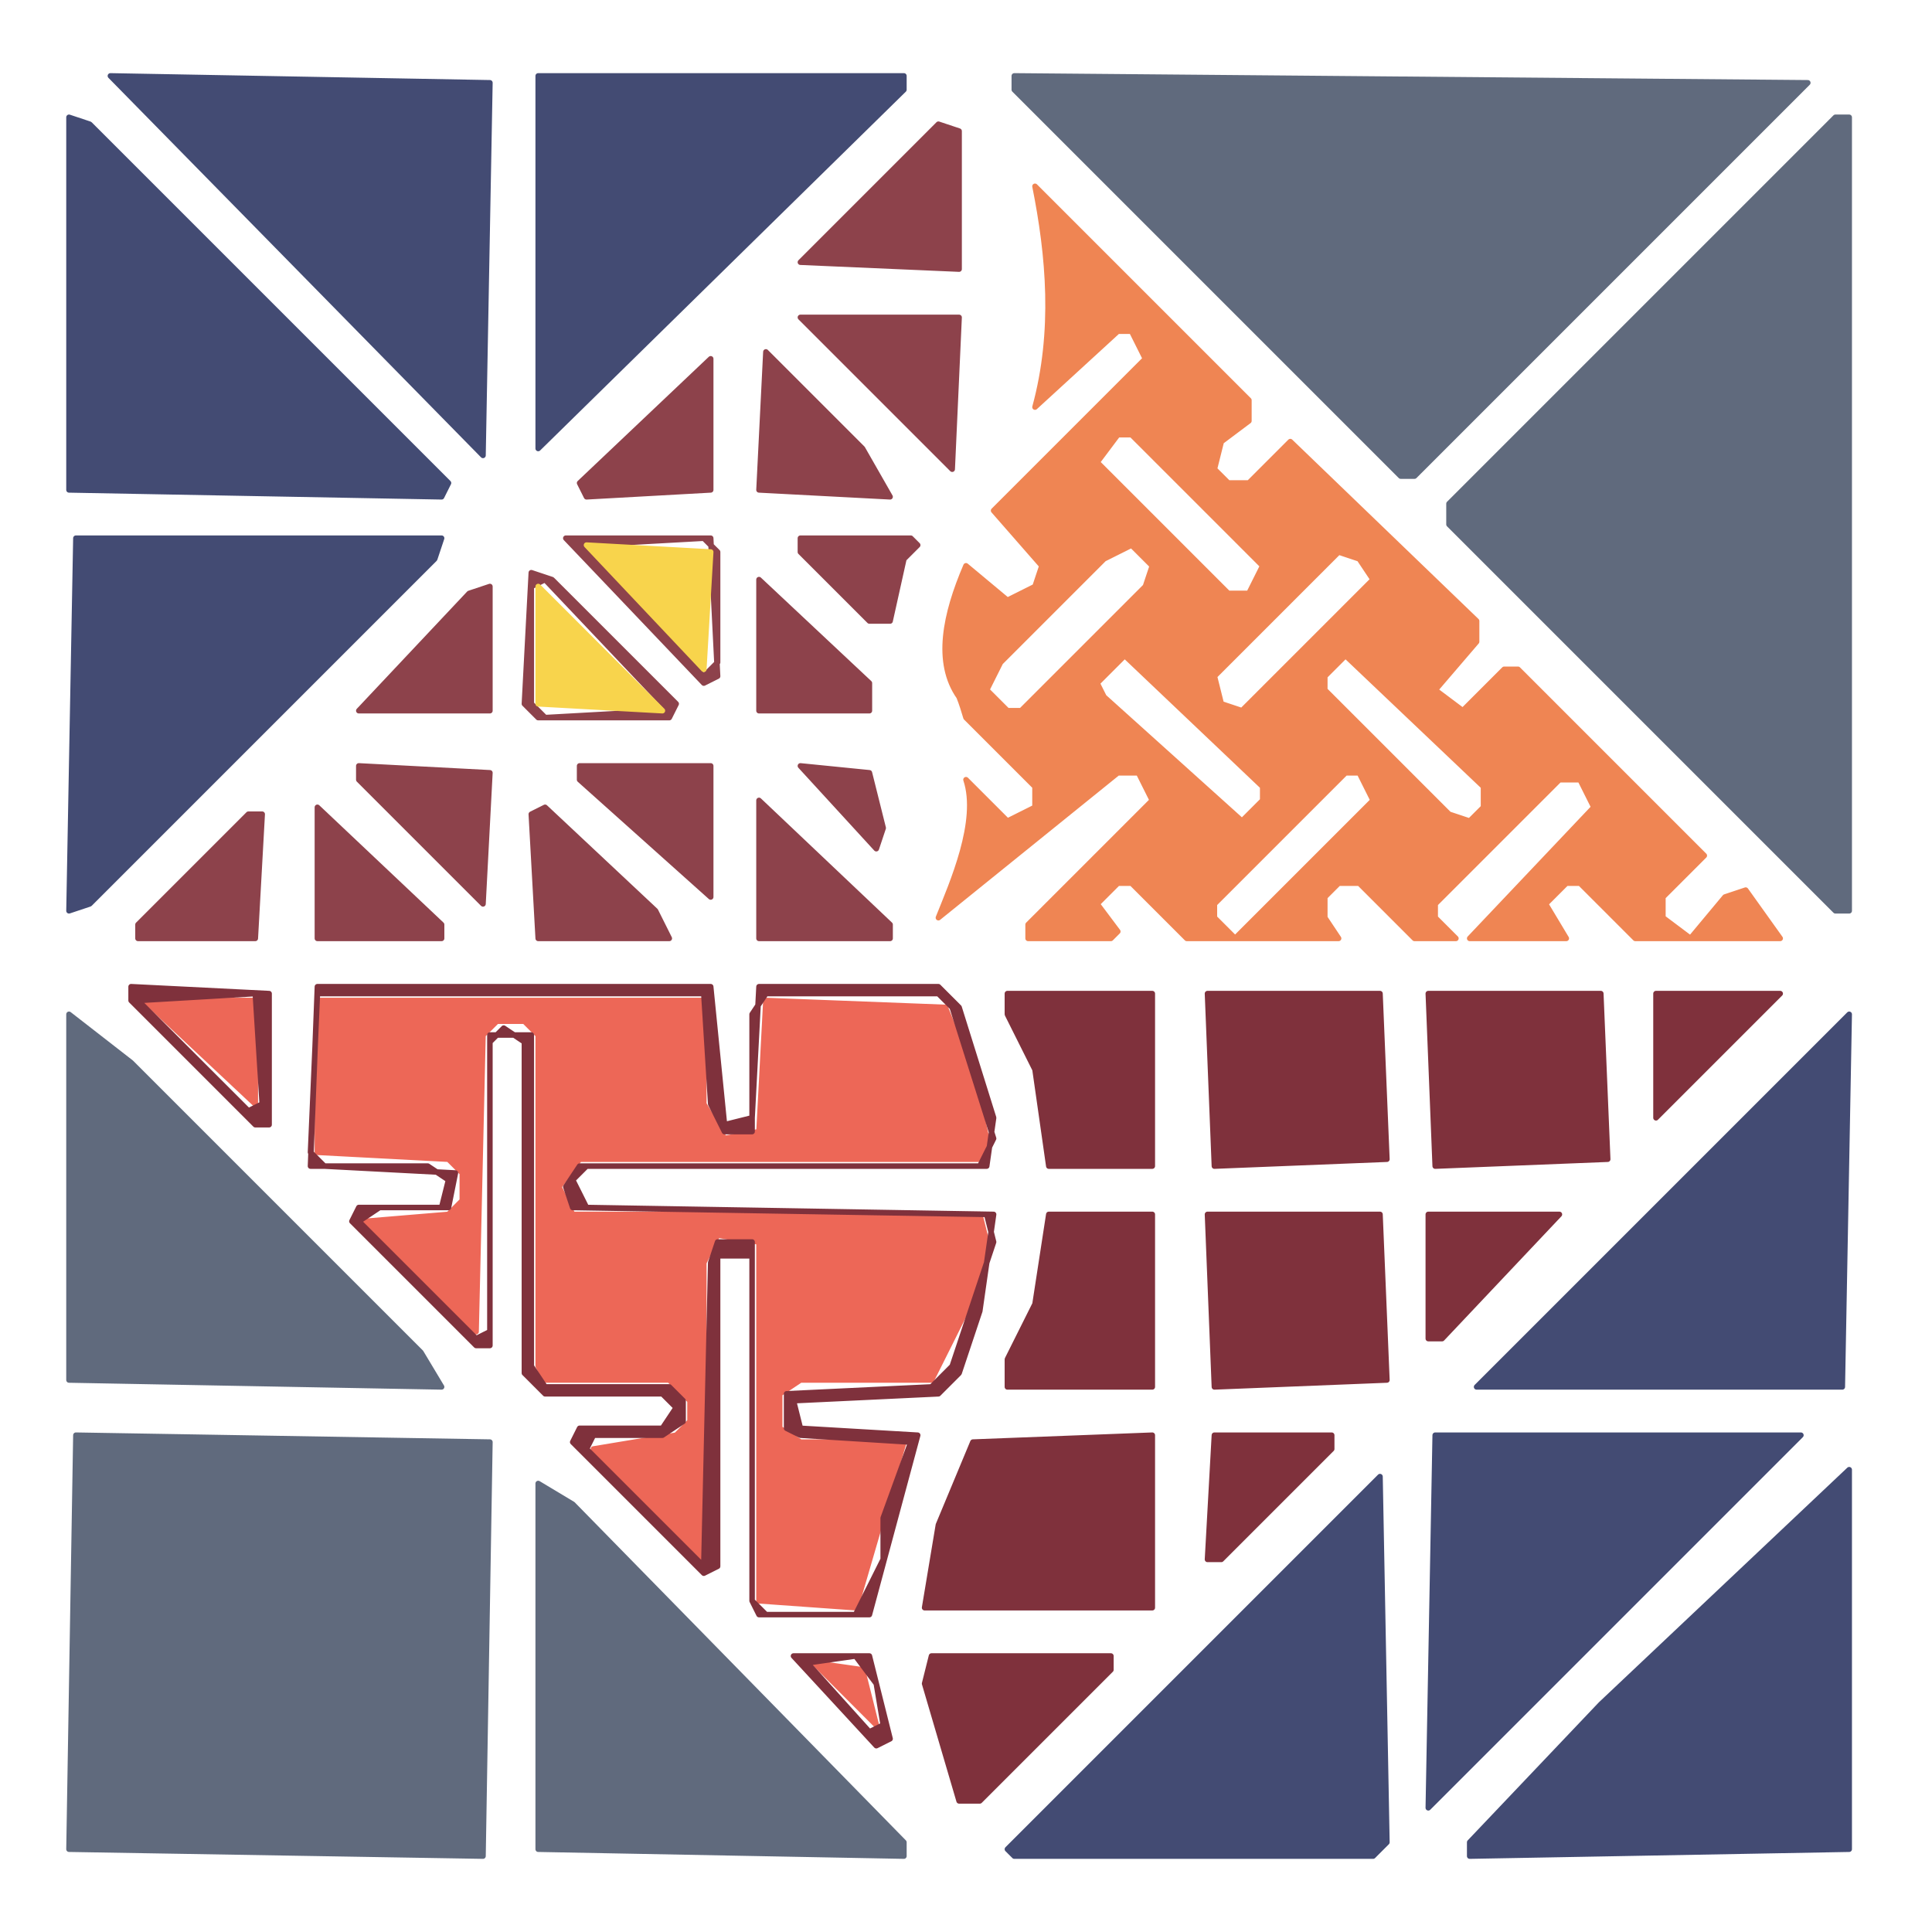
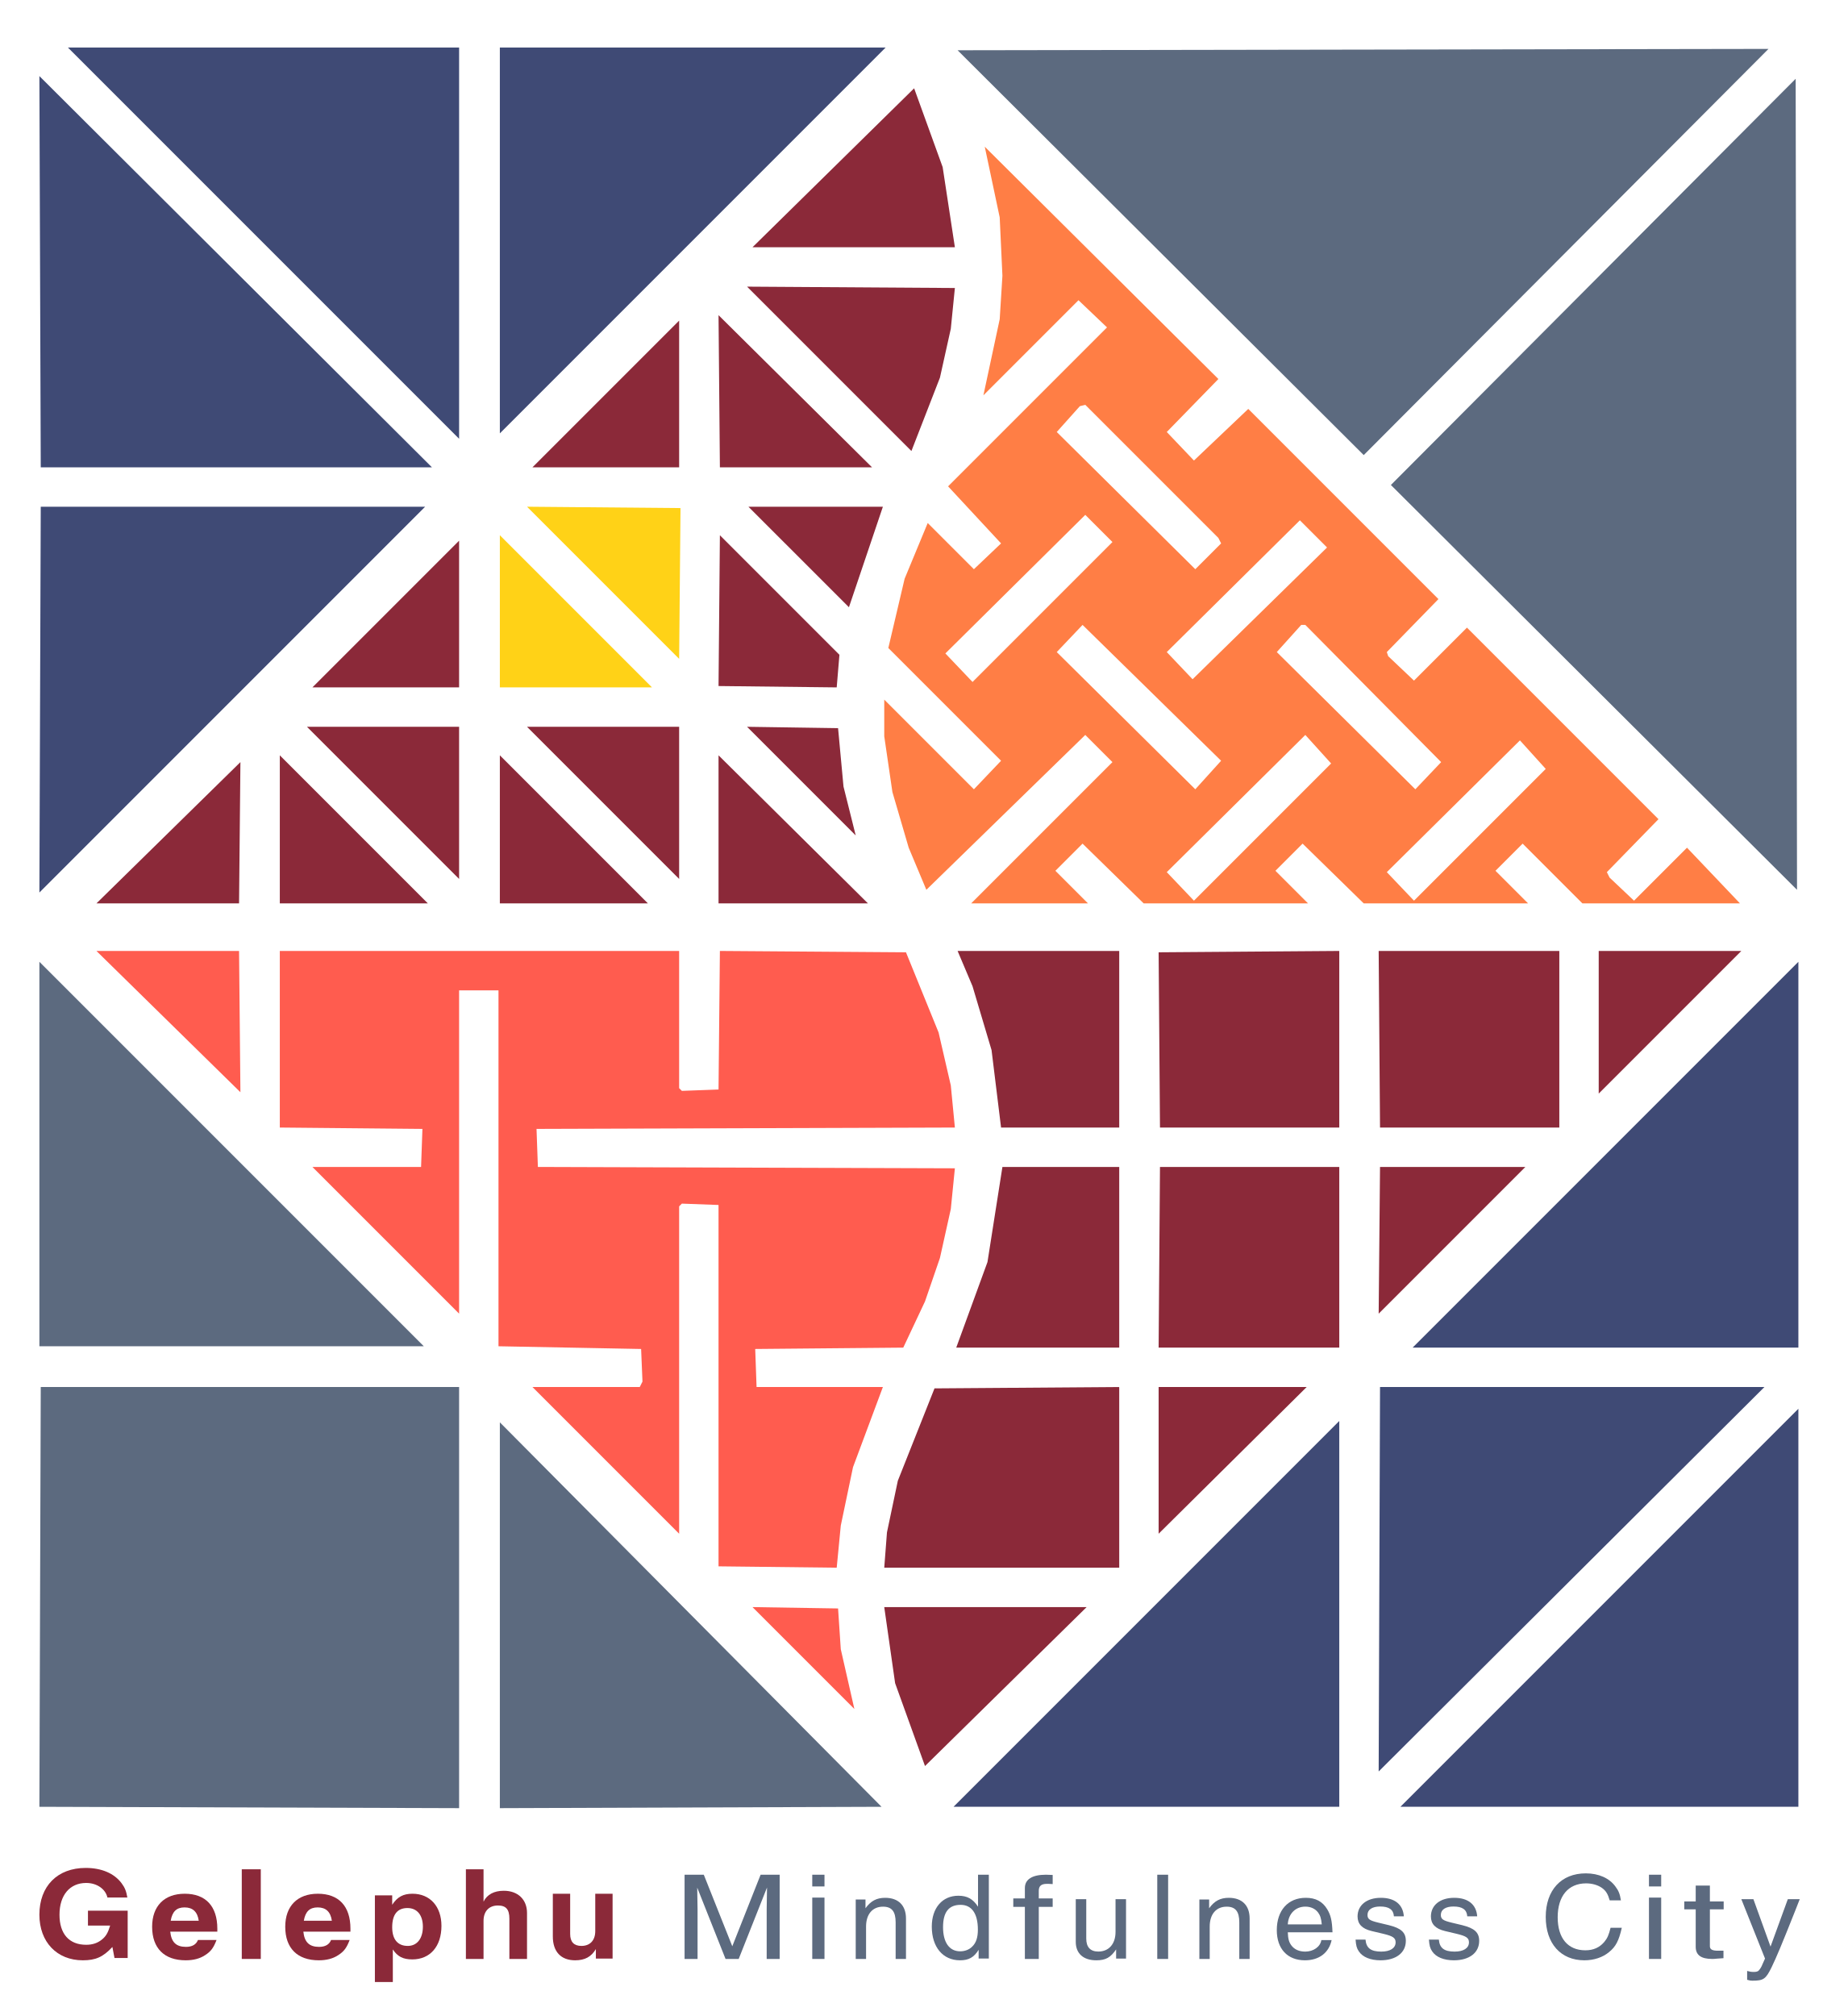
- <svg xmlns="http://www.w3.org/2000/svg" width="400" height="400" viewBox="60 60 280 280">
+ <svg xmlns="http://www.w3.org/2000/svg" width="1360" height="1484" viewBox="0 0 1360 1484" role="img" aria-labelledby="title desc">
  <style>
-   #emblem path { fill-opacity: 1; }
-   #wordmark { display: none; }
+   .piece { vector-effect: non-scaling-stroke; transform-box: fill-box; transform-origin: center; }
+   .navy { fill:#3F4A75; }
+   .slate { fill:#5C6A7F; }
+   .burgundy { fill:#8B2939; }
+   .orange { fill:#FF7E45; }
+   .coral { fill:#FF5C4F; }
+   .yellow { fill:#FFD217; }
+   #mark .piece, #wordmark .piece { transition: opacity .35s ease, transform .35s ease; }
</style>
-   <g id="background">
-     <rect id="background-black" x="0" y="0" width="400" height="400" fill="none" />
+   <g id="mark" aria-label="symbol">
+     <path id="mark-piece-01" class="piece navy" data-color="navy" d="M 50 35 L 338 323 L 338 35 Z" fill-rule="evenodd" />
+     <path id="mark-piece-02" class="piece navy" data-color="navy" d="M 652 35 L 368 35 L 368 319 Z" fill-rule="evenodd" />
+     <path id="mark-piece-03" class="piece burgundy" data-color="burgundy" d="M 673 65 L 554 182 L 703 182 L 694 123 Z" fill-rule="evenodd" />
+     <path id="mark-piece-04" class="piece slate" data-color="slate" d="M 705 37 L 1004 335 L 1302 36 Z" fill-rule="evenodd" />
+     <path id="mark-piece-05" class="piece navy" data-color="navy" d="M 29 56 L 30 344 L 318 344 Z" fill-rule="evenodd" />
+     <path id="mark-piece-06" class="piece burgundy" data-color="burgundy" d="M 550 211 L 671 332 L 692 278 L 700 242 L 703 212 Z" fill-rule="evenodd" />
+     <path id="mark-piece-07" class="piece yellow" data-color="yellow" d="M 388 373 L 500 485 L 501 374 Z" fill-rule="evenodd" />
+     <path id="mark-piece-08" class="piece burgundy" data-color="burgundy" d="M 500 236 L 392 344 L 500 344 Z" fill-rule="evenodd" />
+     <path id="mark-piece-09" class="piece burgundy" data-color="burgundy" d="M 529 232 L 530 344 L 642 344 Z" fill-rule="evenodd" />
+     <path id="mark-piece-10" class="piece burgundy" data-color="burgundy" d="M 551 373 L 625 447 L 650 373 Z" fill-rule="evenodd" />
+     <path id="mark-piece-11" class="piece slate" data-color="slate" d="M 1322 58 L 1024 357 L 1323 655 Z" fill-rule="evenodd" />
+     <path id="mark-piece-12" class="piece navy" data-color="navy" d="M 313 373 L 30 373 L 29 657 Z" fill-rule="evenodd" />
+     <path id="mark-piece-13" class="piece burgundy" data-color="burgundy" d="M 338 398 L 230 506 L 338 506 Z" fill-rule="evenodd" />
+     <path id="mark-piece-14" class="piece yellow" data-color="yellow" d="M 368 394 L 368 506 L 480 506 Z" fill-rule="evenodd" />
+     <path id="mark-piece-15" class="piece burgundy" data-color="burgundy" d="M 530 394 L 529 505 L 616 506 L 618 482 Z" fill-rule="evenodd" />
+     <path id="mark-piece-16" class="piece orange" data-color="orange" d="M 725 108 L 736 160 L 738 203 L 736 235 L 724 291 L 794 221 L 815 241 L 698 358 L 737 400 L 717 419 L 683 385 L 666 426 L 654 477 L 737 560 L 717 581 L 651 515 L 651 542 L 657 583 L 669 624 L 682 655 L 799 541 L 819 561 L 715 665 L 801 665 L 777 641 L 797 621 L 842 665 L 963 665 L 939 641 L 959 621 L 1004 665 L 1125 665 L 1101 641 L 1121 621 L 1165 665 L 1281 665 L 1242 624 L 1203 663 L 1185 646 L 1183 642 L 1221 603 L 1080 462 L 1041 501 L 1022 483 L 1021 480 L 1059 441 L 919 301 L 879 339 L 859 318 L 897 279 Z M 1119 545 L 1138 566 L 1041 663 L 1021 642 Z M 961 541 L 980 562 L 879 663 L 859 642 Z M 958 460 L 961 460 L 1061 561 L 1042 581 L 940 480 Z M 797 460 L 899 560 L 880 581 L 778 480 Z M 957 383 L 977 403 L 878 500 L 859 480 Z M 799 379 L 819 399 L 716 502 L 696 481 Z M 795 299 L 799 298 L 897 396 L 899 400 L 880 419 L 778 318 Z" fill-rule="evenodd" />
+     <path id="mark-piece-17" class="piece burgundy" data-color="burgundy" d="M 177 561 L 71 665 L 176 665 Z" fill-rule="evenodd" />
+     <path id="mark-piece-18" class="piece burgundy" data-color="burgundy" d="M 206 556 L 206 665 L 315 665 Z" fill-rule="evenodd" />
+     <path id="mark-piece-19" class="piece burgundy" data-color="burgundy" d="M 226 535 L 338 647 L 338 535 Z" fill-rule="evenodd" />
+     <path id="mark-piece-20" class="piece burgundy" data-color="burgundy" d="M 368 556 L 368 665 L 477 665 Z" fill-rule="evenodd" />
+     <path id="mark-piece-21" class="piece burgundy" data-color="burgundy" d="M 388 535 L 500 647 L 500 535 Z" fill-rule="evenodd" />
+     <path id="mark-piece-22" class="piece burgundy" data-color="burgundy" d="M 529 556 L 529 665 L 639 665 Z" fill-rule="evenodd" />
+     <path id="mark-piece-23" class="piece burgundy" data-color="burgundy" d="M 550 535 L 630 615 L 621 579 L 617 536 Z" fill-rule="evenodd" />
+     <path id="mark-piece-24" class="piece coral" data-color="coral" d="M 71 700 L 177 804 L 176 700 Z" fill-rule="evenodd" />
+     <path id="mark-piece-25" class="piece burgundy" data-color="burgundy" d="M 705 700 L 716 726 L 730 773 L 737 830 L 824 830 L 824 700 Z" fill-rule="evenodd" />
+     <path id="mark-piece-26" class="piece burgundy" data-color="burgundy" d="M 853 701 L 854 830 L 986 830 L 986 700 Z" fill-rule="evenodd" />
+     <path id="mark-piece-27" class="piece burgundy" data-color="burgundy" d="M 1015 700 L 1016 830 L 1148 830 L 1148 700 Z" fill-rule="evenodd" />
+     <path id="mark-piece-28" class="piece burgundy" data-color="burgundy" d="M 1282 700 L 1177 700 L 1177 805 Z" fill-rule="evenodd" />
+     <path id="mark-piece-29" class="piece slate" data-color="slate" d="M 29 708 L 29 991 L 312 991 Z" fill-rule="evenodd" />
+     <path id="mark-piece-30" class="piece coral" data-color="coral" d="M 206 700 L 206 830 L 311 831 L 310 859 L 230 859 L 338 967 L 338 729 L 367 729 L 367 991 L 472 993 L 473 1017 L 471 1021 L 392 1021 L 500 1129 L 500 888 L 502 886 L 529 887 L 529 1153 L 616 1154 L 619 1123 L 628 1080 L 650 1021 L 557 1021 L 556 993 L 665 992 L 681 958 L 692 926 L 700 890 L 703 860 L 396 859 L 395 831 L 703 830 L 700 799 L 691 760 L 667 701 L 530 700 L 529 802 L 502 803 L 500 801 L 500 700 Z" fill-rule="evenodd" />
+     <path id="mark-piece-31" class="piece burgundy" data-color="burgundy" d="M 1123 859 L 1016 859 L 1015 967 Z" fill-rule="evenodd" />
+     <path id="mark-piece-32" class="piece navy" data-color="navy" d="M 1324 708 L 1040 992 L 1324 992 Z" fill-rule="evenodd" />
+     <path id="mark-piece-33" class="piece burgundy" data-color="burgundy" d="M 738 859 L 727 929 L 704 992 L 824 992 L 824 859 Z" fill-rule="evenodd" />
+     <path id="mark-piece-34" class="piece burgundy" data-color="burgundy" d="M 854 859 L 853 992 L 986 992 L 986 859 Z" fill-rule="evenodd" />
+     <path id="mark-piece-35" class="piece burgundy" data-color="burgundy" d="M 688 1022 L 661 1090 L 653 1128 L 651 1154 L 824 1154 L 824 1021 Z" fill-rule="evenodd" />
+     <path id="mark-piece-36" class="piece burgundy" data-color="burgundy" d="M 853 1129 L 962 1021 L 853 1021 Z" fill-rule="evenodd" />
+     <path id="mark-piece-37" class="piece navy" data-color="navy" d="M 1299 1021 L 1016 1021 L 1015 1304 Z" fill-rule="evenodd" />
+     <path id="mark-piece-38" class="piece slate" data-color="slate" d="M 30 1021 L 29 1330 L 338 1331 L 338 1021 Z" fill-rule="evenodd" />
+     <path id="mark-piece-39" class="piece slate" data-color="slate" d="M 368 1047 L 368 1331 L 649 1330 Z" fill-rule="evenodd" />
+     <path id="mark-piece-40" class="piece coral" data-color="coral" d="M 554 1183 L 629 1258 L 619 1214 L 617 1184 Z" fill-rule="evenodd" />
+     <path id="mark-piece-41" class="piece burgundy" data-color="burgundy" d="M 681 1300 L 800 1183 L 651 1183 L 659 1239 Z" fill-rule="evenodd" />
+     <path id="mark-piece-42" class="piece navy" data-color="navy" d="M 986 1046 L 702 1330 L 986 1330 Z" fill-rule="evenodd" />
+     <path id="mark-piece-43" class="piece navy" data-color="navy" d="M 1324 1037 L 1031 1330 L 1324 1330 Z" fill-rule="evenodd" />
  </g>
-   <g id="emblem">
-     <g id="emblem-gray" fill="#606A7D" stroke="#606A7D" stroke-width="0.8" stroke-linejoin="round" fill-rule="evenodd">
-       <path id="gray-001" d="M 207.00 71.00 L 207.00 73.00 L 263.00 129.00 L 265.00 129.00 L 322.00 72.00 Z" data-bbox="207,71,116,59" />
-       <path id="gray-002" d="M 326.00 77.00 L 270.00 133.00 L 270.00 136.00 L 326.00 192.00 L 328.00 192.00 L 328.00 77.00 Z" data-bbox="270,77,59,116" />
-       <path id="gray-003" d="M 70.00 207.00 L 70.00 260.00 L 124.00 261.00 L 121.00 256.00 L 79.00 214.00 Z" data-bbox="70,207,55,55" />
-       <path id="gray-004" d="M 71.00 268.00 L 70.00 328.00 L 130.00 329.00 L 131.00 269.00 Z" data-bbox="70,268,62,62" />
-       <path id="gray-005" d="M 138.00 275.00 L 138.00 328.00 L 191.00 329.00 L 191.00 327.00 L 143.00 278.00 Z" data-bbox="137,275,55,55" />
+   <g id="wordmark" aria-label="Gelephu Mindfulness City">
+     <g id="wordmark-gelephu" aria-label="Gelephu">
+       <g id="wordmark-gelephu-01" class="piece burgundy" data-char="G" transform="matrix(0.1183971 0 0 -0.08994709 24.7377 1441.291)">
+         <path d="M338 265H476C462 205 450 178 425 151C398 122 366 108 327 108C221 108 161 197 161 354C161 514 225 614 327 614C393 614 447 565 459 495H583C576 547 568 575 547 612C501 693 422 737 324 737C148 737 36 588 36 354C36 131 145 -19 306 -19C386 -19 432 8 490 90L503 0H585V387H338Z" />
+       </g>
+       <g id="wordmark-gelephu-02" class="piece burgundy" data-char="e" transform="matrix(0.115942 0 0 -0.0875 109.7971 1441.775)">
+         <path d="M310 157C299 119 273 99 234 99C172 99 141 138 134 227H433V252C433 441 359 546 226 546C96 546 19 442 19 268C19 88 96 -14 232 -14C281 -14 322 0 355 29C392 60 409 91 428 157ZM137 319C147 396 174 431 225 431C277 431 307 394 315 319Z" />
+       </g>
+       <g id="wordmark-gelephu-03" class="piece burgundy" data-char="l" transform="matrix(0.122807 0 0 -0.09192201 171 1442)">
+         <path d="M171 718H57V0H171Z" />
+       </g>
+       <g id="wordmark-gelephu-04" class="piece burgundy" data-char="e" transform="matrix(0.115942 0 0 -0.0875 207.7971 1441.775)">
+         <path d="M310 157C299 119 273 99 234 99C172 99 141 138 134 227H433V252C433 441 359 546 226 546C96 546 19 442 19 268C19 88 96 -14 232 -14C281 -14 322 0 355 29C392 60 409 91 428 157ZM137 319C147 396 174 431 225 431C277 431 307 394 315 319Z" />
+       </g>
+       <g id="wordmark-gelephu-05" class="piece burgundy" data-char="p" transform="matrix(0.1158392 0 0 -0.08632138 270.0922 1441.131)">
+         <path d="M161 532H51V-207H165V71C195 10 230 -14 289 -14C402 -14 474 97 474 272C474 438 401 546 290 546C231 546 194 519 161 452ZM258 424C319 424 356 364 356 265C356 164 319 101 260 101C196 101 161 157 161 260C161 369 194 424 258 424Z" />
+       </g>
+       <g id="wordmark-gelephu-06" class="piece burgundy" data-char="h" transform="matrix(0.113924 0 0 -0.09192201 336.962 1442)">
+         <path d="M167 718H53V0H167V305C167 381 202 428 260 428C312 428 334 397 334 323V0H448V368C448 476 389 546 298 546C235 546 190 516 167 459Z" />
+       </g>
+       <g id="wordmark-gelephu-07" class="piece burgundy" data-char="u" transform="matrix(0.1119593 0 0 -0.08974359 400.9542 1441.744)">
+         <path d="M447 532H333V225C333 150 299 104 242 104C193 104 168 137 168 202V532H54V182C54 57 107 -14 201 -14C265 -14 307 15 337 78V0H447Z" />
+       </g>
    </g>
-     <g id="emblem-blue" fill="#434B73" stroke="#434B73" stroke-width="0.8" stroke-linejoin="round" fill-rule="evenodd">
-       <path id="blue-001" d="M 76.00 71.00 L 130.00 126.00 L 131.00 72.00 Z" data-bbox="76,71,56,56" />
-       <path id="blue-002" d="M 191.00 71.00 L 138.00 71.00 L 138.00 125.00 L 191.00 73.00 Z" data-bbox="137,71,55,55" />
-       <path id="blue-003" d="M 70.00 77.00 L 70.00 131.00 L 124.00 132.00 L 125.00 130.00 L 73.00 78.00 Z" data-bbox="70,77,56,56" />
-       <path id="blue-004" d="M 124.00 138.00 L 71.00 138.00 L 70.00 192.00 L 73.00 191.00 L 123.00 141.00 Z" data-bbox="70,138,55,55" />
-       <path id="blue-005" d="M 328.00 207.00 L 274.00 261.00 L 327.00 261.00 Z" data-bbox="274,207,55,55" />
-       <path id="blue-006" d="M 321.00 268.00 L 268.00 268.00 L 267.00 322.00 Z" data-bbox="267,268,55,55" />
-       <path id="blue-007" d="M 328.00 273.00 L 292.00 307.00 L 273.00 327.00 L 273.00 329.00 L 328.00 328.00 Z" data-bbox="273,273,56,57" />
-       <path id="blue-008" d="M 260.00 274.00 L 206.00 328.00 L 207.00 329.00 L 259.00 329.00 L 261.00 327.00 Z" data-bbox="206,274,56,56" />
-     </g>
-     <g id="emblem-coral" fill="#ED6757" stroke="#ED6757" stroke-width="0.8" stroke-linejoin="round" fill-rule="evenodd">
-       <path id="coral-001" d="M 81.00 205.00 L 97.00 220.00 L 97.00 205.00 Z" data-bbox="81,205,17,16" />
-       <path id="coral-002" d="M 106.00 205.00 L 106.00 227.00 L 125.00 228.00 L 127.00 230.00 L 127.00 234.00 L 125.00 236.00 L 113.00 237.00 L 129.00 253.00 L 130.00 210.00 L 132.00 208.00 L 136.00 208.00 L 138.00 210.00 L 138.00 258.00 L 139.00 260.00 L 157.00 260.00 L 160.00 263.00 L 160.00 266.00 L 158.00 268.00 L 146.00 270.00 L 162.00 286.00 L 162.00 243.00 L 164.00 239.00 L 170.00 240.00 L 170.00 292.00 L 184.00 293.00 L 191.00 269.00 L 176.00 269.00 L 173.00 267.00 L 173.00 262.00 L 176.00 260.00 L 195.00 260.00 L 201.00 248.00 L 203.00 240.00 L 202.00 236.00 L 143.00 236.00 L 141.00 232.00 L 144.00 228.00 L 202.00 228.00 L 203.00 225.00 L 201.00 216.00 L 197.00 206.00 L 171.00 205.00 L 170.00 224.00 L 165.00 225.00 L 162.00 220.00 L 162.00 205.00 Z" data-bbox="106,205,98,89" />
-       <path id="coral-003" d="M 178.00 301.00 L 187.00 310.00 L 185.00 302.00 Z" data-bbox="178,301,10,10" />
-     </g>
-     <g id="emblem-maroon" fill="#7F313C" stroke="#7F313C" stroke-width="0.8" stroke-linejoin="round" fill-rule="evenodd">
-       <path id="maroon-001" d="M 79.00 203.00 L 79.00 205.00 L 97.00 223.00 L 99.00 223.00 L 99.00 204.00 Z M 80.00 205.00 L 97.00 204.00 L 98.00 220.00 L 96.00 221.00 Z" data-bbox="79,203,21,21" />
-       <path id="maroon-002" d="M 106.00 203.00 L 105.00 229.00 L 122.00 229.00 L 125.00 231.00 L 124.00 235.00 L 112.00 235.00 L 111.00 237.00 L 129.00 255.00 L 131.00 255.00 L 131.00 211.00 L 133.00 209.00 L 136.00 211.00 L 136.00 259.00 L 139.00 262.00 L 156.00 262.00 L 158.00 264.00 L 156.00 267.00 L 144.00 267.00 L 143.00 269.00 L 162.00 288.00 L 164.00 287.00 L 164.00 242.00 L 169.00 242.00 L 169.00 292.00 L 170.00 294.00 L 186.00 294.00 L 193.00 268.00 L 176.00 267.00 L 175.00 263.00 L 196.00 262.00 L 199.00 259.00 L 202.00 250.00 L 204.00 236.00 L 145.00 235.00 L 143.00 231.00 L 145.00 229.00 L 203.00 229.00 L 204.00 222.00 L 199.00 206.00 L 196.00 203.00 L 170.00 203.00 L 169.00 222.00 L 165.00 223.00 L 163.00 203.00 Z M 106.00 204.00 L 162.00 204.00 L 163.00 220.00 L 165.00 224.00 L 169.00 224.00 L 169.00 207.00 L 171.00 204.00 L 196.00 204.00 L 198.00 206.00 L 204.00 225.00 L 202.00 229.00 L 144.00 229.00 L 142.00 232.00 L 143.00 235.00 L 203.00 236.00 L 204.00 240.00 L 198.00 258.00 L 195.00 261.00 L 174.00 262.00 L 174.00 267.00 L 176.00 268.00 L 192.00 269.00 L 188.00 280.00 L 188.00 286.00 L 184.00 294.00 L 171.00 294.00 L 169.00 292.00 L 169.00 240.00 L 164.00 240.00 L 163.00 243.00 L 162.00 287.00 L 145.00 270.00 L 146.00 268.00 L 156.00 268.00 L 159.00 266.00 L 159.00 263.00 L 157.00 261.00 L 139.00 261.00 L 137.00 258.00 L 137.00 210.00 L 131.00 210.00 L 131.00 253.00 L 129.00 254.00 L 112.00 237.00 L 115.00 235.00 L 125.00 235.00 L 126.00 230.00 L 107.00 229.00 L 105.00 227.00 Z" data-bbox="105,203,100,92" />
-       <path id="maroon-003" d="M 206.00 204.00 L 206.00 207.00 L 210.00 215.00 L 212.00 229.00 L 227.00 229.00 L 227.00 204.00 Z" data-bbox="206,204,22,26" />
-       <path id="maroon-004" d="M 235.00 204.00 L 236.00 229.00 L 261.00 228.00 L 260.00 204.00 Z" data-bbox="235,204,27,26" />
-       <path id="maroon-005" d="M 267.00 204.00 L 268.00 229.00 L 293.00 228.00 L 292.00 204.00 Z" data-bbox="267,204,27,26" />
-       <path id="maroon-006" d="M 318.00 204.00 L 300.00 204.00 L 300.00 222.00 Z" data-bbox="300,204,19,19" />
-       <path id="maroon-007" d="M 212.00 236.00 L 210.00 249.00 L 206.00 257.00 L 206.00 261.00 L 227.00 261.00 L 227.00 236.00 Z" data-bbox="206,236,22,26" />
-       <path id="maroon-008" d="M 235.00 236.00 L 236.00 261.00 L 261.00 260.00 L 260.00 236.00 Z" data-bbox="235,236,27,26" />
-       <path id="maroon-009" d="M 267.00 254.00 L 269.00 254.00 L 286.00 236.00 L 267.00 236.00 Z" data-bbox="267,236,20,19" />
-       <path id="maroon-010" d="M 201.00 269.00 L 196.00 281.00 L 194.00 293.00 L 227.00 293.00 L 227.00 268.00 Z" data-bbox="194,268,34,26" />
-       <path id="maroon-011" d="M 253.00 268.00 L 236.00 268.00 L 235.00 286.00 L 237.00 286.00 L 253.00 270.00 Z" data-bbox="235,268,19,19" />
-       <path id="maroon-012" d="M 175.00 300.00 L 187.00 313.00 L 189.00 312.00 L 186.00 300.00 Z M 177.00 301.00 L 184.00 300.00 L 187.00 304.00 L 188.00 310.00 L 186.00 311.00 Z" data-bbox="175,299,15,15" />
-       <path id="maroon-013" d="M 199.00 321.00 L 202.00 321.00 L 221.00 302.00 L 221.00 300.00 L 195.00 300.00 L 194.00 304.00 Z" data-bbox="194,300,28,23" />
-     </g>
-     <g id="emblem-orange" fill="#EF8553" stroke="#EF8553" stroke-width="0.8" stroke-linejoin="round" fill-rule="evenodd">
-       <path id="orange-002" d="M 210.00 87.00 C 212.00 97.00 213.00 108.00 210.00 119.00 L 222.00 108.00 L 224.00 108.00 L 226.00 112.00 L 204.00 134.00 L 211.00 142.00 L 210.00 145.00 L 206.00 147.00 L 200.00 142.00 C 197.00 149.00 195.50 156.00 199.00 161.00 C 199.40 162.00 199.70 163.00 200.00 164.00 L 210.00 174.00 L 210.00 177.00 L 206.00 179.00 L 200.00 173.00 C 202.00 179.00 198.00 188.00 196.00 193.00 L 222.00 172.00 L 225.00 172.00 L 227.00 176.00 L 209.00 194.00 L 209.00 196.00 L 221.00 196.00 L 222.00 195.00 L 219.00 191.00 L 222.00 188.00 L 224.00 188.00 L 232.00 196.00 L 254.00 196.00 L 252.00 193.00 L 252.00 190.00 L 254.00 188.00 L 257.00 188.00 L 265.00 196.00 L 271.00 196.00 L 268.00 193.00 L 268.00 191.00 L 286.00 173.00 L 289.00 173.00 L 291.00 177.00 L 273.00 196.00 L 287.00 196.00 L 284.00 191.00 L 287.00 188.00 L 289.00 188.00 L 297.00 196.00 L 318.00 196.00 L 313.00 189.00 L 310.00 190.00 L 305.00 196.00 L 301.00 193.00 L 301.00 190.00 L 307.00 184.00 L 280.00 157.00 L 278.00 157.00 L 272.00 163.00 L 268.00 160.00 L 274.00 153.00 L 274.00 150.00 L 247.00 124.00 L 241.00 130.00 L 238.00 130.00 L 236.00 128.00 L 237.00 124.00 L 241.00 121.00 L 241.00 118.00 Z M 257.00 172.00 L 259.00 176.00 L 239.00 196.00 L 236.00 193.00 L 236.00 191.00 L 255.00 172.00 Z M 255.00 155.00 L 275.00 174.00 L 275.00 177.00 L 273.00 179.00 L 270.00 178.00 L 252.00 160.00 L 252.00 158.00 Z M 223.00 155.00 L 243.00 174.00 L 243.00 176.00 L 240.00 179.00 L 220.00 161.00 L 219.00 159.00 Z M 257.00 141.00 L 259.00 144.00 L 240.00 163.00 L 237.00 162.00 L 236.00 158.00 L 254.00 140.00 Z M 224.00 139.00 L 227.00 142.00 L 226.00 145.00 L 208.00 163.00 L 206.00 163.00 L 203.00 160.00 L 205.00 156.00 L 220.00 141.00 Z M 222.00 123.00 L 224.00 123.00 L 243.00 142.00 L 241.00 146.00 L 238.00 146.00 L 219.00 127.00 Z" data-bbox="200,87,119,110" />
-     </g>
-     <g id="emblem-rose" fill="#8D424B" stroke="#8D424B" stroke-width="0.8" stroke-linejoin="round" fill-rule="evenodd">
-       <path id="rose-001" d="M 199.00 79.00 L 196.00 78.00 L 176.00 98.00 L 199.00 99.00 Z" data-bbox="176,78,24,22" />
-       <path id="rose-002" d="M 176.00 106.00 L 198.00 128.00 L 199.00 106.00 Z" data-bbox="176,106,24,23" />
-       <path id="rose-003" d="M 171.00 111.00 L 170.00 131.00 L 189.00 132.00 L 185.00 125.00 Z" data-bbox="170,111,20,22" />
-       <path id="rose-004" d="M 163.00 112.00 L 144.00 130.00 L 145.00 132.00 L 163.00 131.00 Z" data-bbox="144,112,20,21" />
-       <path id="rose-005" d="M 142.00 138.00 L 162.00 159.00 L 164.00 158.00 L 163.00 138.00 Z M 144.00 139.00 L 162.00 138.00 L 164.00 140.00 L 164.00 156.00 L 162.00 158.00 Z" data-bbox="142,138,23,22" />
-       <path id="rose-006" d="M 176.00 138.00 L 176.00 140.00 L 186.00 150.00 L 189.00 150.00 L 191.00 141.00 L 193.00 139.00 L 192.00 138.00 Z" data-bbox="176,138,18,13" />
-       <path id="rose-008" d="M 137.00 143.00 L 136.00 162.00 L 138.00 164.00 L 157.00 164.00 L 158.00 162.00 L 140.00 144.00 Z M 137.00 145.00 L 139.00 144.00 L 157.00 163.00 L 139.00 164.00 L 137.00 162.00 Z" data-bbox="136,143,23,22" />
-       <path id="rose-009" d="M 170.00 144.00 L 170.00 163.00 L 186.00 163.00 L 186.00 159.00 Z" data-bbox="170,144,17,20" />
-       <path id="rose-010" d="M 131.00 145.00 L 128.00 146.00 L 112.00 163.00 L 131.00 163.00 Z" data-bbox="112,145,20,19" />
-       <path id="rose-012" d="M 112.00 171.00 L 112.00 173.00 L 130.00 191.00 L 131.00 172.00 Z" data-bbox="112,171,20,21" />
-       <path id="rose-013" d="M 144.00 171.00 L 144.00 173.00 L 163.00 190.00 L 163.00 171.00 Z" data-bbox="144,171,20,20" />
-       <path id="rose-014" d="M 176.00 171.00 L 187.00 183.00 L 188.00 180.00 L 186.00 172.00 Z" data-bbox="176,171,13,13" />
-       <path id="rose-015" d="M 170.00 176.00 L 170.00 196.00 L 189.00 196.00 L 189.00 194.00 Z" data-bbox="170,176,20,21" />
-       <path id="rose-016" d="M 106.00 177.00 L 106.00 196.00 L 124.00 196.00 L 124.00 194.00 Z" data-bbox="105,177,20,20" />
-       <path id="rose-017" d="M 137.00 178.00 L 138.00 196.00 L 157.00 196.00 L 155.00 192.00 L 139.00 177.00 Z" data-bbox="137,177,21,20" />
-       <path id="rose-018" d="M 98.00 178.00 L 96.00 178.00 L 80.00 194.00 L 80.00 196.00 L 97.00 196.00 Z" data-bbox="80,178,19,19" />
-     </g>
-     <g id="emblem-yellow" fill="#F8D44C" stroke="#F8D44C" stroke-width="0.8" stroke-linejoin="round" fill-rule="evenodd">
-       <path id="yellow-001" d="M 145.00 139.00 L 162.00 157.00 L 163.00 140.00 Z" data-bbox="145,139,19,19" />
-       <path id="yellow-002" d="M 138.00 145.00 L 138.00 162.00 L 156.00 163.00 Z" data-bbox="138,145,19,19" />
+     <g id="wordmark-mindfulness-city" aria-label="Mindfulness City">
+       <g id="wordmark-mindfulness-01" class="piece slate" data-char="M" transform="matrix(0.1241135 0 0 -0.08635097 496.5532 1442)">
+         <path d="M624 0V718H511L343 108L174 718H60V0H137V424C136 503 136 521 135 608L303 0H381L549 609C548 498 547 461 547 424V0Z" />
+       </g>
+       <g id="wordmark-mindfulness-02" class="piece slate" data-char="i" transform="matrix(0.125 0 0 -0.08635097 591.125 1442)">
+         <path d="M127 523H55V0H127ZM127 618V718H55V618Z" />
+       </g>
+       <g id="wordmark-mindfulness-03" class="piece slate" data-char="n" transform="matrix(0.1057143 0 0 -0.08364312 624.3971 1442)">
+         <path d="M121 523H53V0H125V285C125 394 170 460 243 460C304 460 331 418 331 322V0H403V356C403 471 350 538 258 538C199 538 158 511 121 446Z" />
+       </g>
+       <g id="wordmark-mindfulness-04" class="piece slate" data-char="d" transform="matrix(0.1105263 0 0 -0.08594816 682.7947 1441.711)">
+         <path d="M409 718H337V444C303 511 265 538 206 538C99 538 29 433 29 274C29 98 103 -15 217 -15C275 -15 310 10 341 75V0H409ZM221 460C295 460 336 385 336 248C336 180 324 134 298 102C278 76 249 62 218 62C146 62 104 138 104 269C104 397 142 460 221 460Z" />
+       </g>
+       <g id="wordmark-mindfulness-05" class="piece slate" data-char="f" transform="matrix(0.1421569 0 0 -0.08516484 744.4363 1442)">
+         <path d="M215 450V523H143V588C143 631 156 649 185 649C193 649 199 649 215 647V726C197 727 186 728 180 728C109 728 71 688 71 613V523H11V450H71V0H143V450Z" />
+       </g>
+       <g id="wordmark-mindfulness-06" class="piece slate" data-char="u" transform="matrix(0.1072464 0 0 -0.08364312 785.9942 1441.745)">
+         <path d="M401 0V523H329V235C329 129 283 62 211 62C156 62 128 101 128 176V523H56V147C56 45 108 -15 197 -15C261 -15 295 9 333 81V0Z" />
+       </g>
+       <g id="wordmark-mindfulness-07" class="piece slate" data-char="l" transform="matrix(0.1111111 0 0 -0.08635097 845.8889 1442)">
+         <path d="M127 718H55V0H127Z" />
+       </g>
+       <g id="wordmark-mindfulness-08" class="piece slate" data-char="n" transform="matrix(0.1057143 0 0 -0.08364312 877.3971 1442)">
+         <path d="M121 523H53V0H125V285C125 394 170 460 243 460C304 460 331 418 331 322V0H403V356C403 471 350 538 258 538C199 538 158 511 121 446Z" />
+       </g>
+       <g id="wordmark-mindfulness-09" class="piece slate" data-char="e" transform="matrix(0.1051282 0 0 -0.08318264 936.5308 1441.752)">
+         <path d="M345 164C338 105 290 62 232 62C190 62 156 81 135 117C118 146 112 174 110 233H423C420 336 411 385 386 437C353 506 305 538 236 538C112 538 33 427 33 252C33 86 108 -15 230 -15C329 -15 398 51 417 164ZM110 303C114 397 164 460 233 460C270 460 301 442 321 410C337 383 344 357 348 303Z" />
+       </g>
+       <g id="wordmark-mindfulness-10" class="piece slate" data-char="s" transform="matrix(0.1045198 0 0 -0.08318264 995.2825 1441.752)">
+         <path d="M366 374C360 479 302 538 204 538C105 538 40 473 40 373C40 306 72 264 139 244L223 219C289 199 308 183 308 144C308 93 270 62 207 62C134 62 101 93 96 168H26C29 116 34 91 49 64C76 13 131 -15 202 -15C311 -15 380 52 380 157C380 231 347 269 260 296L187 318C124 337 110 350 110 387C110 433 143 461 199 461C262 461 293 433 296 374Z" />
+       </g>
+       <g id="wordmark-mindfulness-11" class="piece slate" data-char="s" transform="matrix(0.1045198 0 0 -0.08318264 1049.282 1441.752)">
+         <path d="M366 374C360 479 302 538 204 538C105 538 40 473 40 373C40 306 72 264 139 244L223 219C289 199 308 183 308 144C308 93 270 62 207 62C134 62 101 93 96 168H26C29 116 34 91 49 64C76 13 131 -15 202 -15C311 -15 380 52 380 157C380 231 347 269 260 296L187 318C124 337 110 350 110 387C110 433 143 461 199 461C262 461 293 433 296 374Z" />
+       </g>
+       <g id="wordmark-city-01" class="piece slate" data-char="C" transform="matrix(0.1072797 0 0 -0.08465608 1134.138 1441.392)">
+         <path d="M552 502C545 558 536 586 514 623C472 696 399 737 311 737C142 737 36 591 36 358C36 127 139 -19 301 -19C366 -19 427 6 471 53C516 99 538 151 558 264H481C469 202 459 173 438 141C405 92 363 68 308 68C188 68 118 173 118 355C118 540 191 650 313 650C354 650 392 636 420 612C449 586 462 559 475 502Z" />
+       </g>
+       <g id="wordmark-city-02" class="piece slate" data-char="i" transform="matrix(0.125 0 0 -0.08635097 1207.125 1442)">
+         <path d="M127 523H55V0H127ZM127 618V718H55V618Z" />
+       </g>
+       <g id="wordmark-city-03" class="piece slate" data-char="t" transform="matrix(0.145 0 0 -0.07988166 1238.405 1441.441)">
+         <path d="M211 450V523H141V669H69V523H11V450H69V105C69 29 96 -7 153 -7C159 -7 162 -7 178 -4C183 -4 190 -3 210 0V69H185C154 68 141 80 141 110V450Z" />
+       </g>
+       <g id="wordmark-city-04" class="piece slate" data-char="y" transform="matrix(0.1096939 0 0 -0.08141113 1281.013 1440.578)">
+         <path d="M205 94 90 523H9L168 -14L150 -68C144 -90 135 -108 126 -122C120 -131 109 -135 92 -135C76 -135 63 -132 48 -126V-206L54 -208C67 -213 72 -214 83 -214C158 -214 173 -200 212 -93C245 -1 282 118 371 420L401 523H321Z" />
+       </g>
    </g>
  </g>
-   <g id="wordmark">
-     <path id="wordmark-glyph-00" d="M1350 709V139Q1135 -16 850 -16Q675 -16 533.5 38.5Q392 93 292.0 190.5Q192 288 138.0 423.0Q84 558 84 720Q84 883 136.0 1018.5Q188 1154 285.0 1251.5Q382 1349 519.0 1402.5Q656 1456 827 1456Q914 1456 988.5 1442.5Q1063 1429 1127.0 1405.0Q1191 1381 1245.0 1347.0Q1299 1313 1344 1271L1277 1164Q1261 1139 1236.0 1133.0Q1211 1127 1182 1145Q1153 1162 1120.5 1181.0Q1088 1200 1046.0 1216.5Q1004 1233 949.0 1243.5Q894 1254 819 1254Q705 1254 613.5 1216.5Q522 1179 457.0 1109.5Q392 1040 357.0 941.0Q322 842 322 720Q322 591 359.0 489.5Q396 388 464.0 317.5Q532 247 628.5 210.0Q725 173 844 173Q933 173 1002.5 192.0Q1072 211 1139 245V531H938Q915 531 902.0 543.5Q889 556 889 576V709Z" fill="#7F313C" transform="translate(68.500 354.500) scale(0.009 -0.009)" />
-     <path id="wordmark-glyph-01" d="M800 625Q800 679 784.5 725.5Q769 772 739.0 806.5Q709 841 664.5 860.5Q620 880 562 880Q445 880 378.0 813.0Q311 746 293 625ZM287 493Q291 406 314.0 342.5Q337 279 375.5 237.0Q414 195 467.5 174.5Q521 154 587 154Q650 154 696.0 168.5Q742 183 776.0 200.5Q810 218 834.0 232.5Q858 247 878 247Q904 247 918 227L979 148Q941 103 893.0 72.0Q845 41 791.0 21.5Q737 2 680.0 -6.5Q623 -15 569 -15Q463 -15 372.5 20.5Q282 56 215.5 125.0Q149 194 111.5 296.0Q74 398 74 531Q74 637 107.5 729.0Q141 821 203.5 889.0Q266 957 355.5 996.5Q445 1036 558 1036Q652 1036 732.0 1005.5Q812 975 870.0 916.0Q928 857 960.5 771.5Q993 686 993 577Q993 527 982.0 510.0Q971 493 942 493Z" fill="#7F313C" transform="translate(84.104 354.500) scale(0.009 -0.009)" />
-     <path id="wordmark-glyph-02" d="M350 1480V0H135V1480Z" fill="#7F313C" transform="translate(96.162 354.500) scale(0.009 -0.009)" />
-     <path id="wordmark-glyph-03" d="M800 625Q800 679 784.5 725.5Q769 772 739.0 806.5Q709 841 664.5 860.5Q620 880 562 880Q445 880 378.0 813.0Q311 746 293 625ZM287 493Q291 406 314.0 342.5Q337 279 375.5 237.0Q414 195 467.5 174.5Q521 154 587 154Q650 154 696.0 168.5Q742 183 776.0 200.5Q810 218 834.0 232.5Q858 247 878 247Q904 247 918 227L979 148Q941 103 893.0 72.0Q845 41 791.0 21.5Q737 2 680.0 -6.5Q623 -15 569 -15Q463 -15 372.5 20.5Q282 56 215.5 125.0Q149 194 111.5 296.0Q74 398 74 531Q74 637 107.5 729.0Q141 821 203.5 889.0Q266 957 355.5 996.5Q445 1036 558 1036Q652 1036 732.0 1005.5Q812 975 870.0 916.0Q928 857 960.5 771.5Q993 686 993 577Q993 527 982.0 510.0Q971 493 942 493Z" fill="#7F313C" transform="translate(103.027 354.500) scale(0.009 -0.009)" />
-     <path id="wordmark-glyph-04" d="M346 256Q391 198 444.5 174.5Q498 151 563 151Q689 151 759.5 243.0Q830 335 830 517Q830 611 814.0 677.5Q798 744 768.0 786.0Q738 828 695.0 847.0Q652 866 598 866Q516 866 456.5 830.5Q397 795 346 729ZM335 872Q399 947 480.5 993.0Q562 1039 670 1039Q756 1039 826.0 1004.5Q896 970 946.0 904.0Q996 838 1023.5 740.5Q1051 643 1051 517Q1051 404 1020.5 306.5Q990 209 933.0 137.5Q876 66 795.0 25.5Q714 -15 612 -15Q522 -15 459.5 14.0Q397 43 346 94V-339H131V1020H261Q305 1020 317 979Z" fill="#7F313C" transform="translate(115.085 354.500) scale(0.009 -0.009)" />
-     <path id="wordmark-glyph-05" d="M346 899Q409 961 484.0 998.5Q559 1036 659 1036Q743 1036 806.5 1008.0Q870 980 913.5 929.0Q957 878 979.0 806.5Q1001 735 1001 649V0H787V649Q787 752 739.5 809.0Q692 866 595 866Q523 866 461.5 833.0Q400 800 346 743V0H131V1480H346Z" fill="#7F313C" transform="translate(127.746 354.500) scale(0.009 -0.009)" />
-     <path id="wordmark-glyph-06" d="M991 1020V0H861Q818 0 806 41L790 136Q758 102 722.5 74.0Q687 46 647.0 26.0Q607 6 561.5 -5.0Q516 -16 464 -16Q380 -16 316.0 12.0Q252 40 208.5 91.0Q165 142 143.0 213.5Q121 285 121 371V1020H336V371Q336 268 383.5 211.0Q431 154 528 154Q599 154 660.5 186.5Q722 219 776 276V1020Z" fill="#7F313C" transform="translate(140.344 354.500) scale(0.009 -0.009)" />
-     <path id="wordmark-glyph-07" d="M1703 1440V0H1497V987Q1497 1011 1498.5 1039.5Q1500 1068 1503 1097L1040 242Q1013 189 957 189H924Q867 189 841 242L371 1099Q374 1070 375.5 1041.0Q377 1012 377 987V0H171V1440H346Q377 1440 394.0 1434.5Q411 1429 425 1401L887 564Q902 535 915.5 504.5Q929 474 940 442Q952 474 965.5 505.5Q979 537 994 566L1449 1401Q1463 1429 1480.0 1434.5Q1497 1440 1528 1440Z" fill="#606A7D" transform="translate(159.924 354.500) scale(0.009 -0.009)" />
-     <path id="wordmark-glyph-08" d="M355 1020V0H140V1020ZM391 1328Q391 1299 379.5 1273.0Q368 1247 348.0 1227.5Q328 1208 301.5 1196.5Q275 1185 245 1185Q216 1185 190.5 1196.5Q165 1208 146.0 1227.5Q127 1247 115.5 1273.0Q104 1299 104 1328Q104 1358 115.5 1384.0Q127 1410 146.0 1429.5Q165 1449 190.5 1460.5Q216 1472 245 1472Q275 1472 301.5 1460.5Q328 1449 348.0 1429.5Q368 1410 379.5 1384.0Q391 1358 391 1328Z" fill="#606A7D" transform="translate(179.290 354.500) scale(0.009 -0.009)" />
-     <path id="wordmark-glyph-09" d="M332 885Q365 919 400.5 946.5Q436 974 476.0 994.0Q516 1014 561.0 1025.0Q606 1036 659 1036Q743 1036 806.5 1008.0Q870 980 913.5 929.0Q957 878 979.0 806.5Q1001 735 1001 649V0H787V649Q787 752 739.5 809.0Q692 866 595 866Q523 866 461.5 833.0Q400 800 346 743V0H131V1020H261Q305 1020 317 979Z" fill="#606A7D" transform="translate(186.245 354.500) scale(0.009 -0.009)" />
-     <path id="wordmark-glyph-10" d="M782 769Q737 827 683.0 850.0Q629 873 566 873Q440 873 369.0 780.5Q298 688 298 507Q298 413 314.0 346.5Q330 280 360.0 238.0Q390 196 433.0 177.0Q476 158 530 158Q612 158 671.5 193.5Q731 229 782 294ZM997 1480V0H867Q824 0 812 41L793 152Q729 77 647.5 31.0Q566 -15 458 -15Q372 -15 302.0 19.5Q232 54 182.0 120.0Q132 186 104.5 283.5Q77 381 77 507Q77 621 107.5 718.0Q138 815 195.0 886.5Q252 958 333.5 998.5Q415 1039 516 1039Q606 1039 669.0 1010.5Q732 982 782 931V1480Z" fill="#606A7D" transform="translate(198.843 354.500) scale(0.009 -0.009)" />
-     <path id="wordmark-glyph-11" d="M200 0V849L100 863Q75 868 59.5 881.0Q44 894 44 918V1006H200V1092Q200 1179 225.5 1248.0Q251 1317 298.5 1365.0Q346 1413 414.0 1438.5Q482 1464 567 1464Q602 1464 633.5 1459.0Q665 1454 695 1444L691 1336Q689 1309 664.5 1304.0Q640 1299 603 1299Q558 1299 522.0 1288.5Q486 1278 460.5 1253.0Q435 1228 421.5 1187.0Q408 1146 408 1085V1006H687V851H415V0Z" fill="#606A7D" transform="translate(211.495 354.500) scale(0.009 -0.009)" />
-     <path id="wordmark-glyph-12" d="M991 1020V0H861Q818 0 806 41L790 136Q758 102 722.5 74.0Q687 46 647.0 26.0Q607 6 561.5 -5.0Q516 -16 464 -16Q380 -16 316.0 12.0Q252 40 208.5 91.0Q165 142 143.0 213.5Q121 285 121 371V1020H336V371Q336 268 383.5 211.0Q431 154 528 154Q599 154 660.5 186.5Q722 219 776 276V1020Z" fill="#606A7D" transform="translate(220.376 354.500) scale(0.009 -0.009)" />
-     <path id="wordmark-glyph-13" d="M350 1480V0H135V1480Z" fill="#606A7D" transform="translate(232.974 354.500) scale(0.009 -0.009)" />
-     <path id="wordmark-glyph-14" d="M332 885Q365 919 400.5 946.5Q436 974 476.0 994.0Q516 1014 561.0 1025.0Q606 1036 659 1036Q743 1036 806.5 1008.0Q870 980 913.5 929.0Q957 878 979.0 806.5Q1001 735 1001 649V0H787V649Q787 752 739.5 809.0Q692 866 595 866Q523 866 461.5 833.0Q400 800 346 743V0H131V1020H261Q305 1020 317 979Z" fill="#606A7D" transform="translate(239.839 354.500) scale(0.009 -0.009)" />
-     <path id="wordmark-glyph-15" d="M800 625Q800 679 784.5 725.5Q769 772 739.0 806.5Q709 841 664.5 860.5Q620 880 562 880Q445 880 378.0 813.0Q311 746 293 625ZM287 493Q291 406 314.0 342.5Q337 279 375.5 237.0Q414 195 467.5 174.5Q521 154 587 154Q650 154 696.0 168.5Q742 183 776.0 200.5Q810 218 834.0 232.5Q858 247 878 247Q904 247 918 227L979 148Q941 103 893.0 72.0Q845 41 791.0 21.5Q737 2 680.0 -6.5Q623 -15 569 -15Q463 -15 372.5 20.5Q282 56 215.5 125.0Q149 194 111.5 296.0Q74 398 74 531Q74 637 107.5 729.0Q141 821 203.5 889.0Q266 957 355.5 996.5Q445 1036 558 1036Q652 1036 732.0 1005.5Q812 975 870.0 916.0Q928 857 960.5 771.5Q993 686 993 577Q993 527 982.0 510.0Q971 493 942 493Z" fill="#606A7D" transform="translate(252.437 354.500) scale(0.009 -0.009)" />
-     <path id="wordmark-glyph-16" d="M740 835Q732 821 722.0 815.0Q712 809 697 809Q680 809 660.0 819.5Q640 830 613.0 843.0Q586 856 549.5 866.5Q513 877 464 877Q424 877 391.5 867.5Q359 858 336.5 840.5Q314 823 302.0 799.5Q290 776 290 749Q290 713 312.0 689.0Q334 665 370.0 647.5Q406 630 452.0 616.0Q498 602 546.0 586.0Q594 570 640.0 549.0Q686 528 722.0 497.5Q758 467 780.0 423.5Q802 380 802 318Q802 246 776.0 185.0Q750 124 700.0 79.0Q650 34 575.5 9.0Q501 -16 405 -16Q352 -16 302.5 -6.5Q253 3 208.5 19.5Q164 36 125.5 59.0Q87 82 57 109L107 191Q116 206 129.5 214.5Q143 223 163 223Q184 223 204.5 209.5Q225 196 252.5 180.0Q280 164 319.0 150.5Q358 137 416 137Q464 137 499.0 148.5Q534 160 557.0 180.0Q580 200 591.0 225.5Q602 251 602 280Q602 319 580.0 344.0Q558 369 521.5 387.0Q485 405 438.5 419.0Q392 433 344.0 449.0Q296 465 249.5 486.0Q203 507 166.5 539.5Q130 572 108.0 618.5Q86 665 86 732Q86 793 110.5 848.0Q135 903 182.5 945.0Q230 987 299.5 1011.5Q369 1036 460 1036Q563 1036 647.0 1003.0Q731 970 788 913Z" fill="#606A7D" transform="translate(264.495 354.500) scale(0.009 -0.009)" />
-     <path id="wordmark-glyph-17" d="M740 835Q732 821 722.0 815.0Q712 809 697 809Q680 809 660.0 819.5Q640 830 613.0 843.0Q586 856 549.5 866.5Q513 877 464 877Q424 877 391.5 867.5Q359 858 336.5 840.5Q314 823 302.0 799.5Q290 776 290 749Q290 713 312.0 689.0Q334 665 370.0 647.5Q406 630 452.0 616.0Q498 602 546.0 586.0Q594 570 640.0 549.0Q686 528 722.0 497.5Q758 467 780.0 423.5Q802 380 802 318Q802 246 776.0 185.0Q750 124 700.0 79.0Q650 34 575.5 9.0Q501 -16 405 -16Q352 -16 302.5 -6.5Q253 3 208.5 19.5Q164 36 125.5 59.0Q87 82 57 109L107 191Q116 206 129.5 214.5Q143 223 163 223Q184 223 204.5 209.5Q225 196 252.5 180.0Q280 164 319.0 150.5Q358 137 416 137Q464 137 499.0 148.5Q534 160 557.0 180.0Q580 200 591.0 225.5Q602 251 602 280Q602 319 580.0 344.0Q558 369 521.5 387.0Q485 405 438.5 419.0Q392 433 344.0 449.0Q296 465 249.5 486.0Q203 507 166.5 539.5Q130 572 108.0 618.5Q86 665 86 732Q86 793 110.5 848.0Q135 903 182.5 945.0Q230 987 299.5 1011.5Q369 1036 460 1036Q563 1036 647.0 1003.0Q731 970 788 913Z" fill="#606A7D" transform="translate(274.852 354.500) scale(0.009 -0.009)" />
-     <path id="wordmark-glyph-18" d="M1171 321Q1190 321 1204 306L1297 205Q1209 99 1081.0 41.5Q953 -16 775 -16Q617 -16 489.5 38.5Q362 93 272.0 190.5Q182 288 133.5 423.0Q85 558 85 720Q85 882 136.5 1017.5Q188 1153 281.5 1250.5Q375 1348 505.5 1402.0Q636 1456 793 1456Q949 1456 1068.5 1405.5Q1188 1355 1276 1271L1199 1162Q1191 1151 1180.0 1143.0Q1169 1135 1150 1135Q1130 1135 1104.5 1153.5Q1079 1172 1039.5 1194.5Q1000 1217 940.5 1235.5Q881 1254 792 1254Q689 1254 603.0 1218.0Q517 1182 455.0 1113.0Q393 1044 358.5 945.0Q324 846 324 720Q324 593 360.0 493.5Q396 394 459.0 325.5Q522 257 607.0 221.0Q692 185 790 185Q850 185 897.5 191.5Q945 198 985.0 212.5Q1025 227 1060.5 249.0Q1096 271 1131 303Q1151 321 1171 321Z" fill="#606A7D" transform="translate(292.191 354.500) scale(0.009 -0.009)" />
-     <path id="wordmark-glyph-19" d="M355 1020V0H140V1020ZM391 1328Q391 1299 379.5 1273.0Q368 1247 348.0 1227.5Q328 1208 301.5 1196.5Q275 1185 245 1185Q216 1185 190.5 1196.5Q165 1208 146.0 1227.5Q127 1247 115.5 1273.0Q104 1299 104 1328Q104 1358 115.5 1384.0Q127 1410 146.0 1429.5Q165 1449 190.5 1460.5Q216 1472 245 1472Q275 1472 301.5 1460.5Q328 1449 348.0 1429.5Q368 1410 379.5 1384.0Q391 1358 391 1328Z" fill="#606A7D" transform="translate(306.652 354.500) scale(0.009 -0.009)" />
-     <path id="wordmark-glyph-20" d="M458 -16Q331 -16 262.5 55.5Q194 127 194 257V851H82Q64 851 51.0 862.5Q38 874 38 897V984L203 1008L250 1303Q255 1320 267.0 1330.5Q279 1341 299 1341H409V1006H692V851H409V272Q409 217 436.0 188.0Q463 159 508 159Q533 159 551.0 165.5Q569 172 582.0 179.5Q595 187 604.5 193.5Q614 200 623 200Q641 200 652 180L716 75Q666 31 598.0 7.5Q530 -16 458 -16Z" fill="#606A7D" transform="translate(313.607 354.500) scale(0.009 -0.009)" />
-     <path id="wordmark-glyph-21" d="M1036 1020 474 -290Q463 -313 447.5 -326.0Q432 -339 400 -339H241L429 69L13 1020H200Q227 1020 241.5 1007.5Q256 995 263 978L506 399Q515 374 522.5 349.5Q530 325 537 299Q545 325 553.0 350.0Q561 375 571 400L804 978Q811 996 827.5 1008.0Q844 1020 864 1020Z" fill="#606A7D" transform="translate(322.686 354.500) scale(0.009 -0.009)" />
-   </g>
-   <g id="frame">
-     <rect id="outer-frame" x="0.5" y="0.5" width="399" height="399" fill="none" stroke="none" />
-   </g>
</svg>
